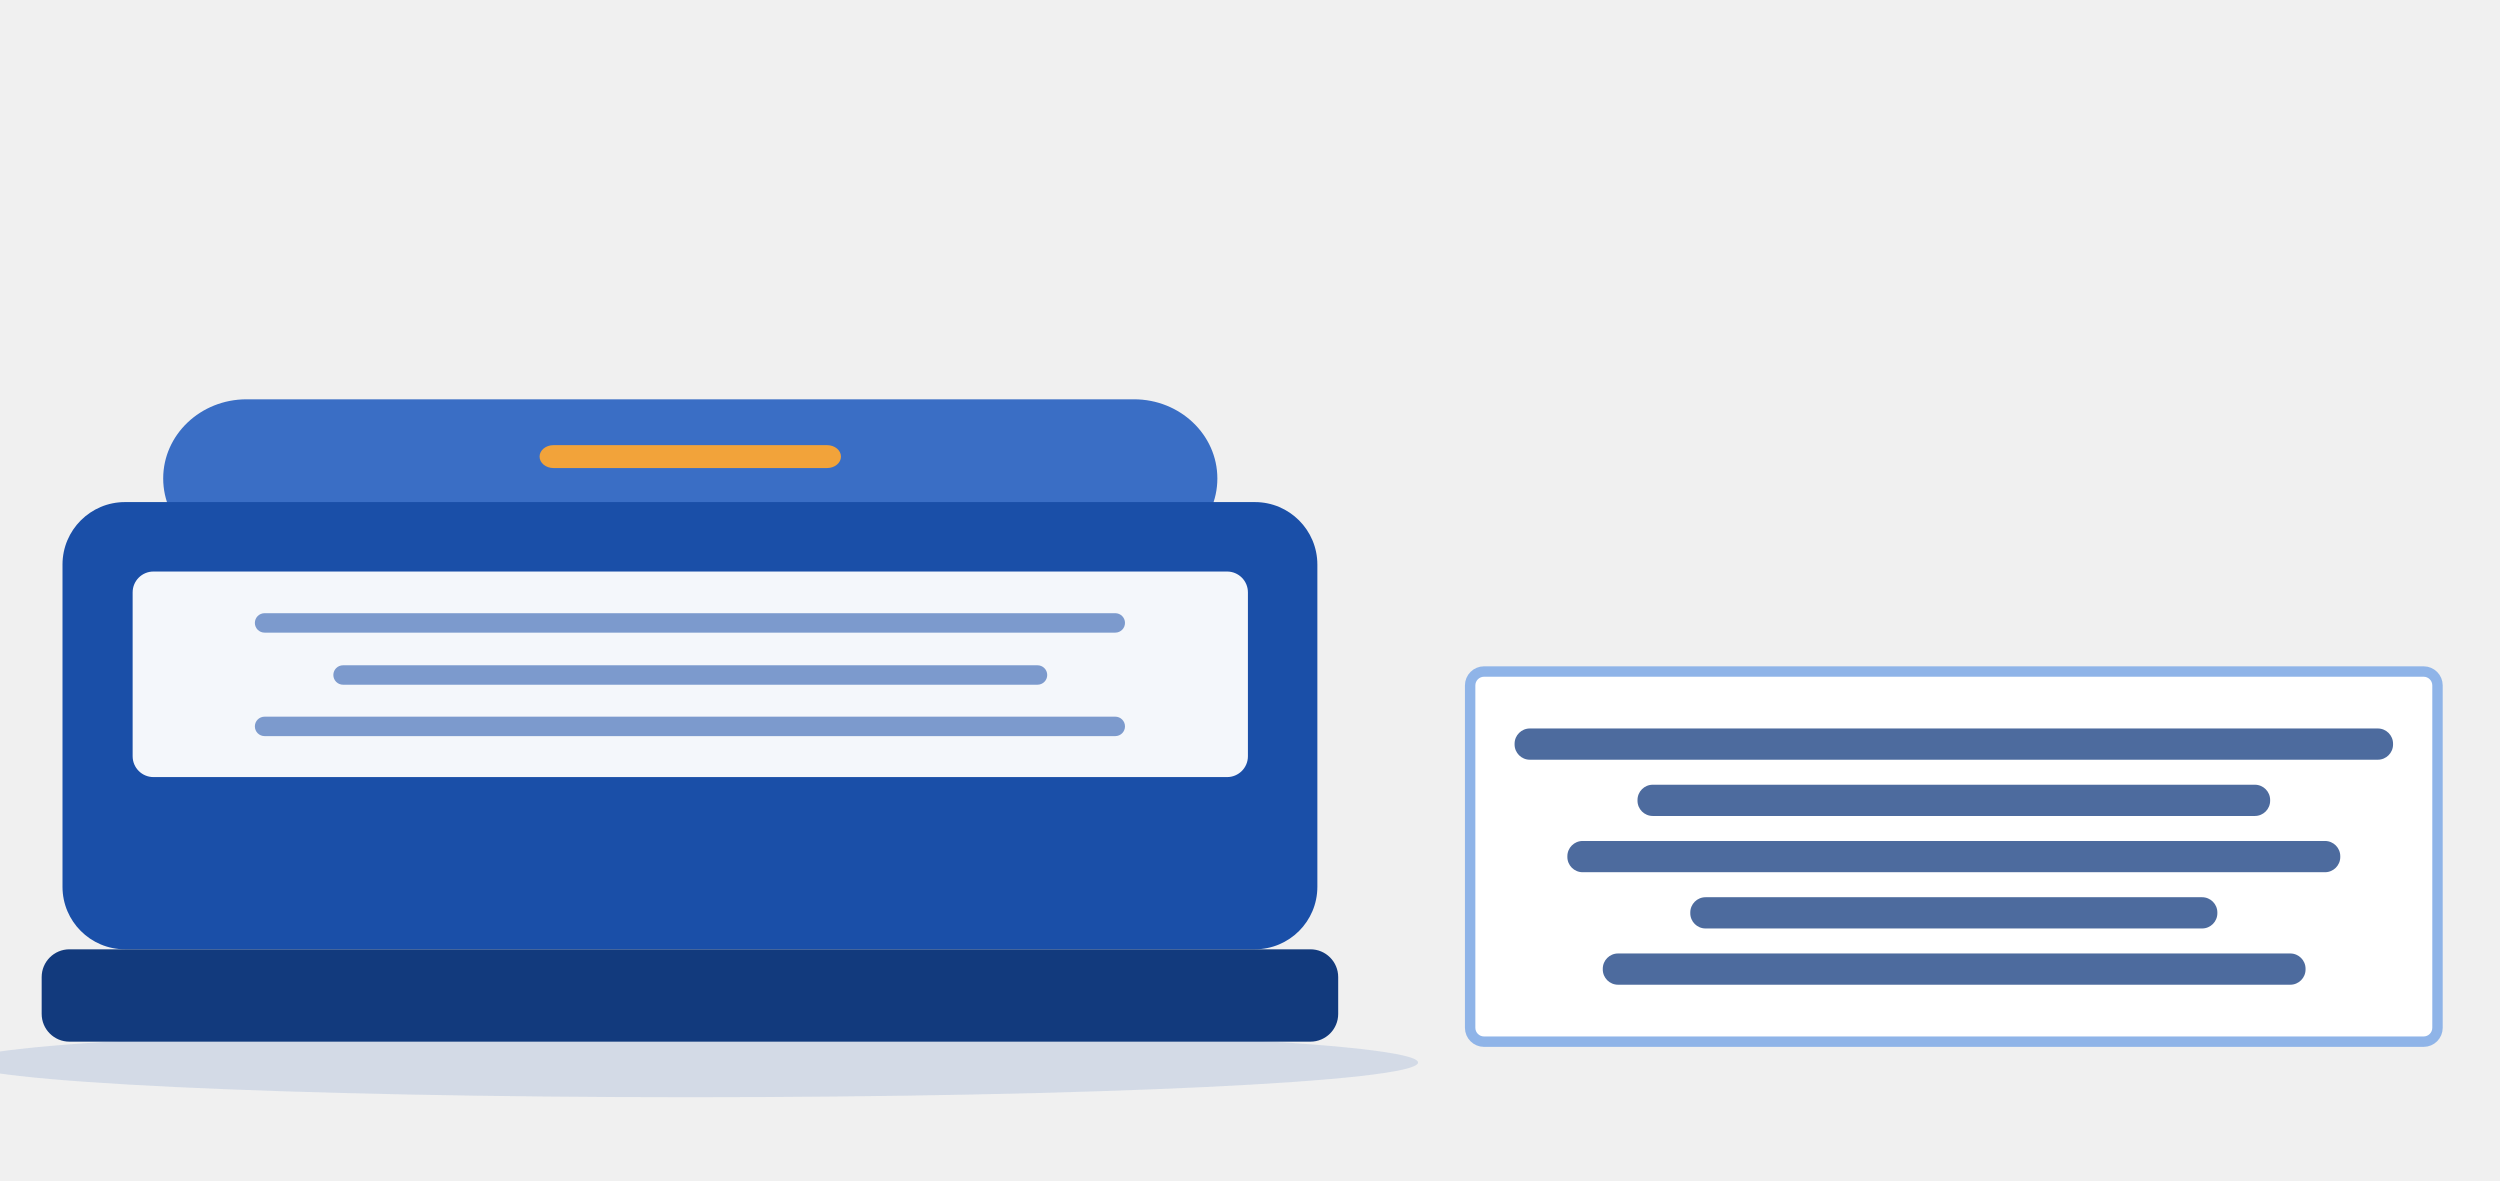
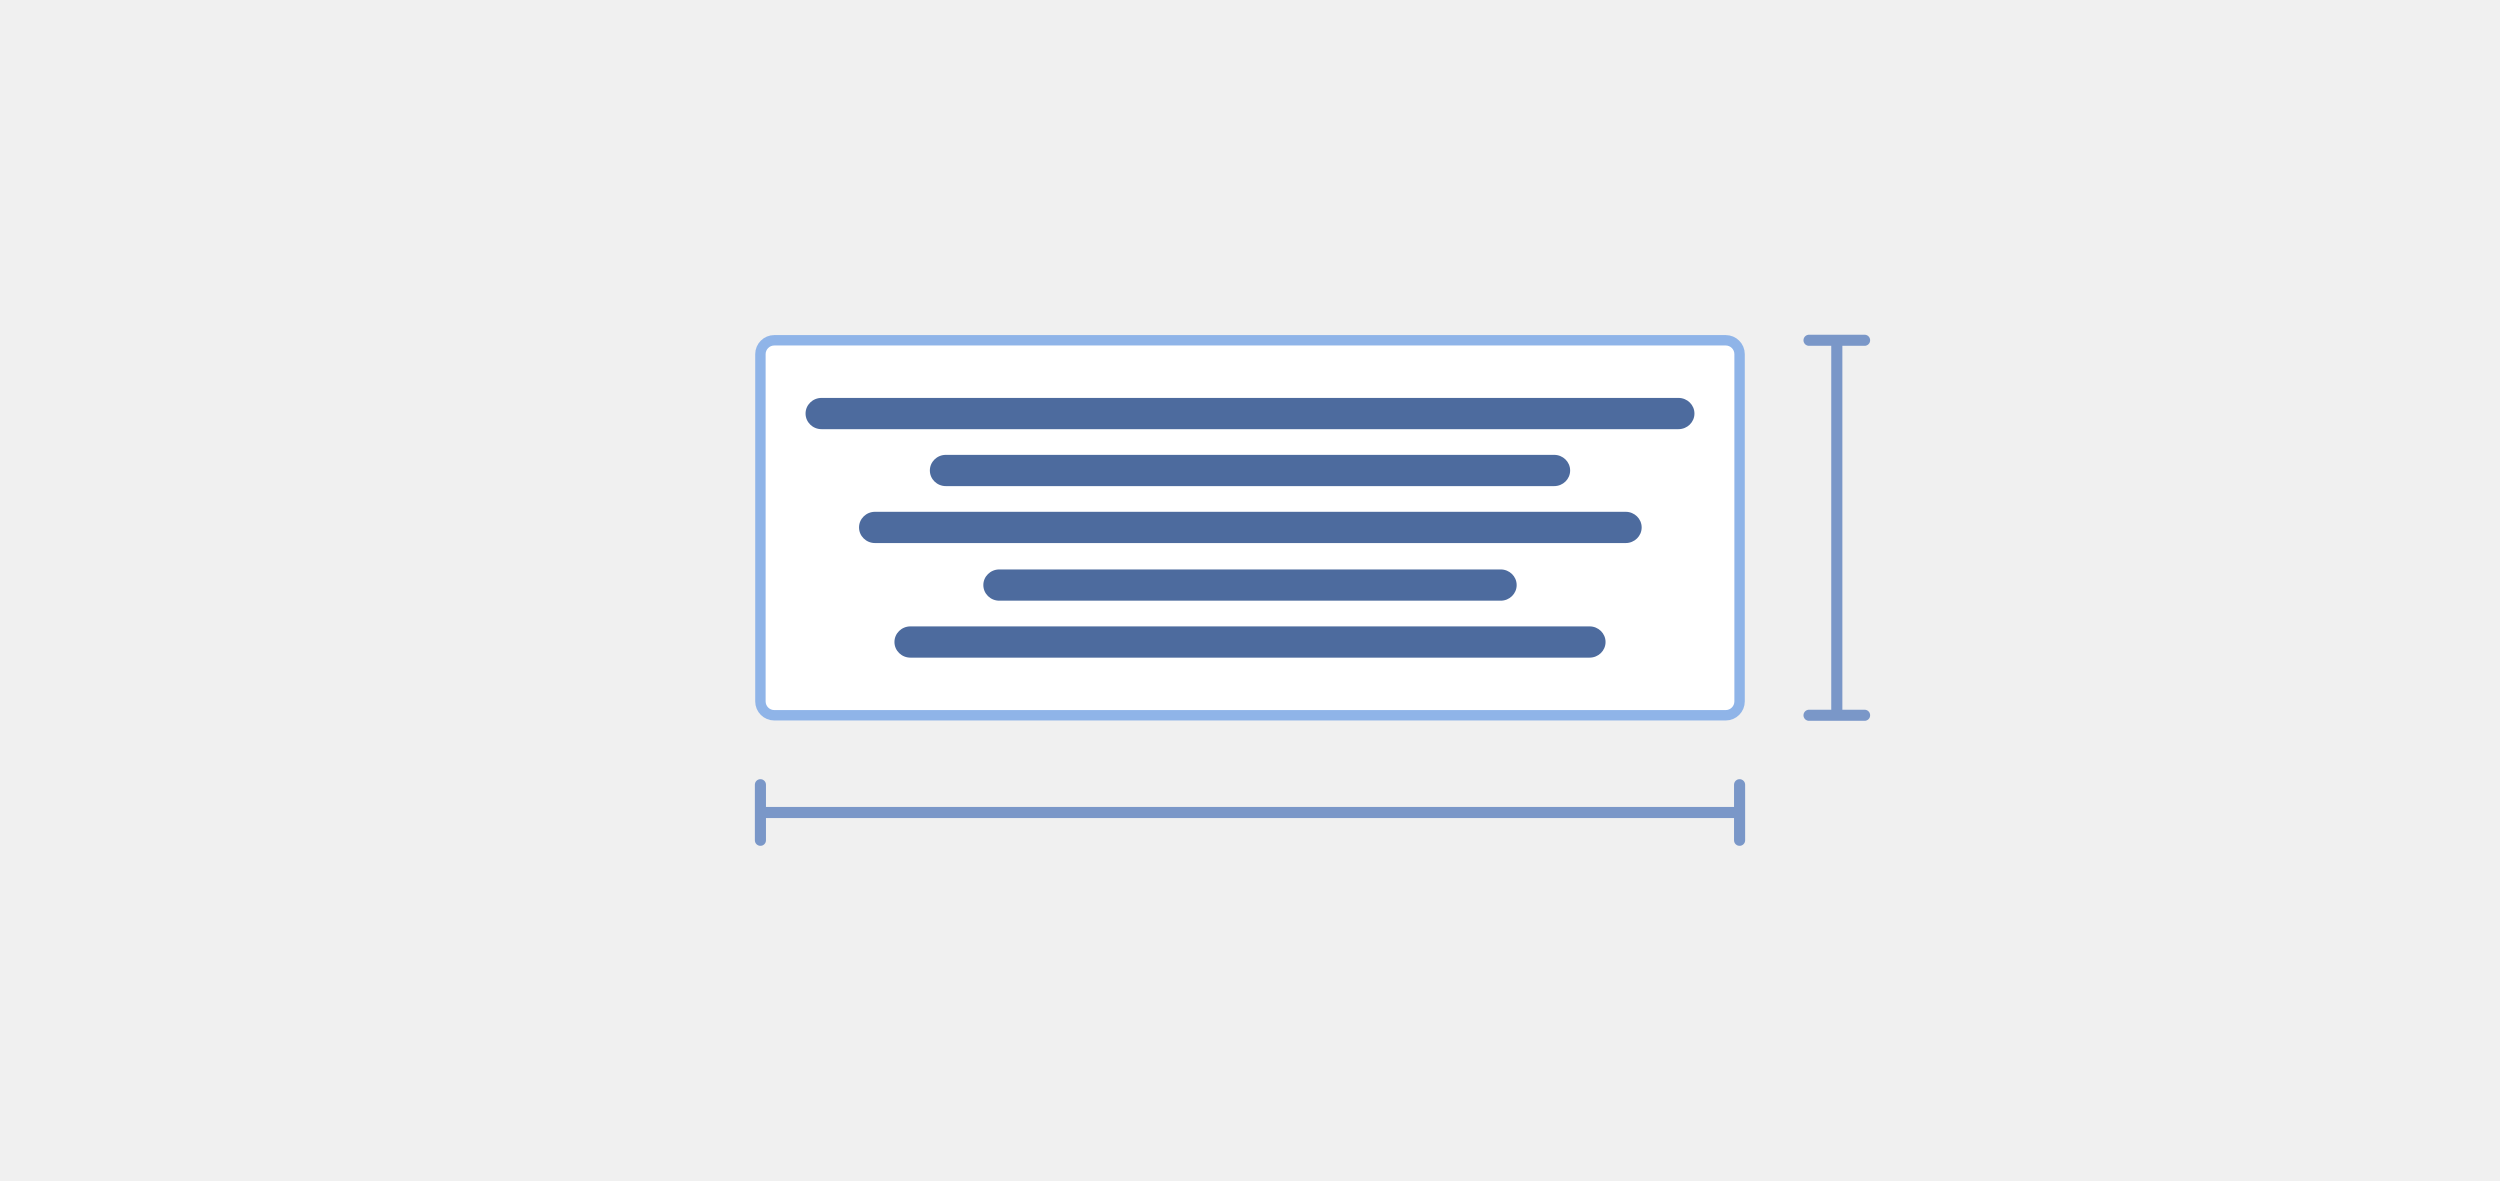
<svg xmlns="http://www.w3.org/2000/svg" viewBox="0 0 360 170" width="360" height="170">
-   <ellipse cx="99.4" cy="153" rx="104.8" ry="5" fill="#1a4fa8" opacity=".14" />
-   <rect x="23.5" y="57.5" width="151.8" height="22.8" rx="12.0" fill="#3a6ec5" />
-   <rect x="9.0" y="72.3" width="180.7" height="64.4" rx="9.0" fill="#1a4fa8" />
-   <rect x="77.7" y="64.1" width="43.4" height="3.3" rx="2" fill="#f2a33a" />
-   <rect x="19.1" y="82.3" width="160.6" height="29.6" rx="3" fill="#ffffff" opacity=".95" />
-   <rect x="36.7" y="88.3" width="125.3" height="2.8" rx="1.4" fill="#1a4fa8" opacity=".55" />
-   <rect x="48.0" y="95.8" width="102.8" height="2.8" rx="1.4" fill="#1a4fa8" opacity=".55" />
-   <rect x="36.7" y="103.2" width="125.3" height="2.8" rx="1.4" fill="#1a4fa8" opacity=".55" />
-   <rect x="6.0" y="136.7" width="186.7" height="13.3" rx="4" fill="#123a7d" />
-   <rect x="211.7" y="96.7" width="139.3" height="53.3" rx="2" fill="#ffffff" stroke="#8fb4e8" stroke-width="1.5" />
-   <rect x="218.1" y="104.9" width="126.5" height="4.5" rx="2.2" fill="#123a7d" opacity=".75" />
-   <rect x="235.8" y="113.0" width="91.1" height="4.5" rx="2.2" fill="#123a7d" opacity=".75" />
-   <rect x="225.7" y="121.1" width="111.3" height="4.5" rx="2.2" fill="#123a7d" opacity=".75" />
-   <rect x="243.4" y="129.2" width="75.9" height="4.5" rx="2.2" fill="#123a7d" opacity=".75" />
-   <rect x="230.8" y="137.3" width="101.2" height="4.5" rx="2.2" fill="#123a7d" opacity=".75" />
+   <rect x="109.5" y="49.0" width="141.0" height="54.0" rx="2" fill="#ffffff" stroke="#8fb4e8" stroke-width="1.5" />
+   <rect x="116.0" y="57.3" width="128.0" height="4.5" rx="2.3" fill="#123a7d" opacity=".75" />
+   <rect x="133.9" y="65.5" width="92.2" height="4.5" rx="2.3" fill="#123a7d" opacity=".75" />
+   <rect x="123.7" y="73.7" width="112.7" height="4.5" rx="2.3" fill="#123a7d" opacity=".75" />
+   <rect x="141.6" y="82.0" width="76.8" height="4.5" rx="2.3" fill="#123a7d" opacity=".75" />
+   <rect x="128.8" y="90.2" width="102.4" height="4.5" rx="2.3" fill="#123a7d" opacity=".75" />
+   <path d="M109.5,117.0 H250.5 M109.5,113.0 V121.0 M250.5,113.0 V121.0" stroke="#1a4fa8" stroke-width="1.6" stroke-linecap="round" fill="none" opacity=".55" />
+   <path d="M264.5,49.0 V103.0 M260.5,49.0 H268.5 M260.5,103.0 H268.5" stroke="#1a4fa8" stroke-width="1.6" stroke-linecap="round" fill="none" opacity=".55" />
</svg>
